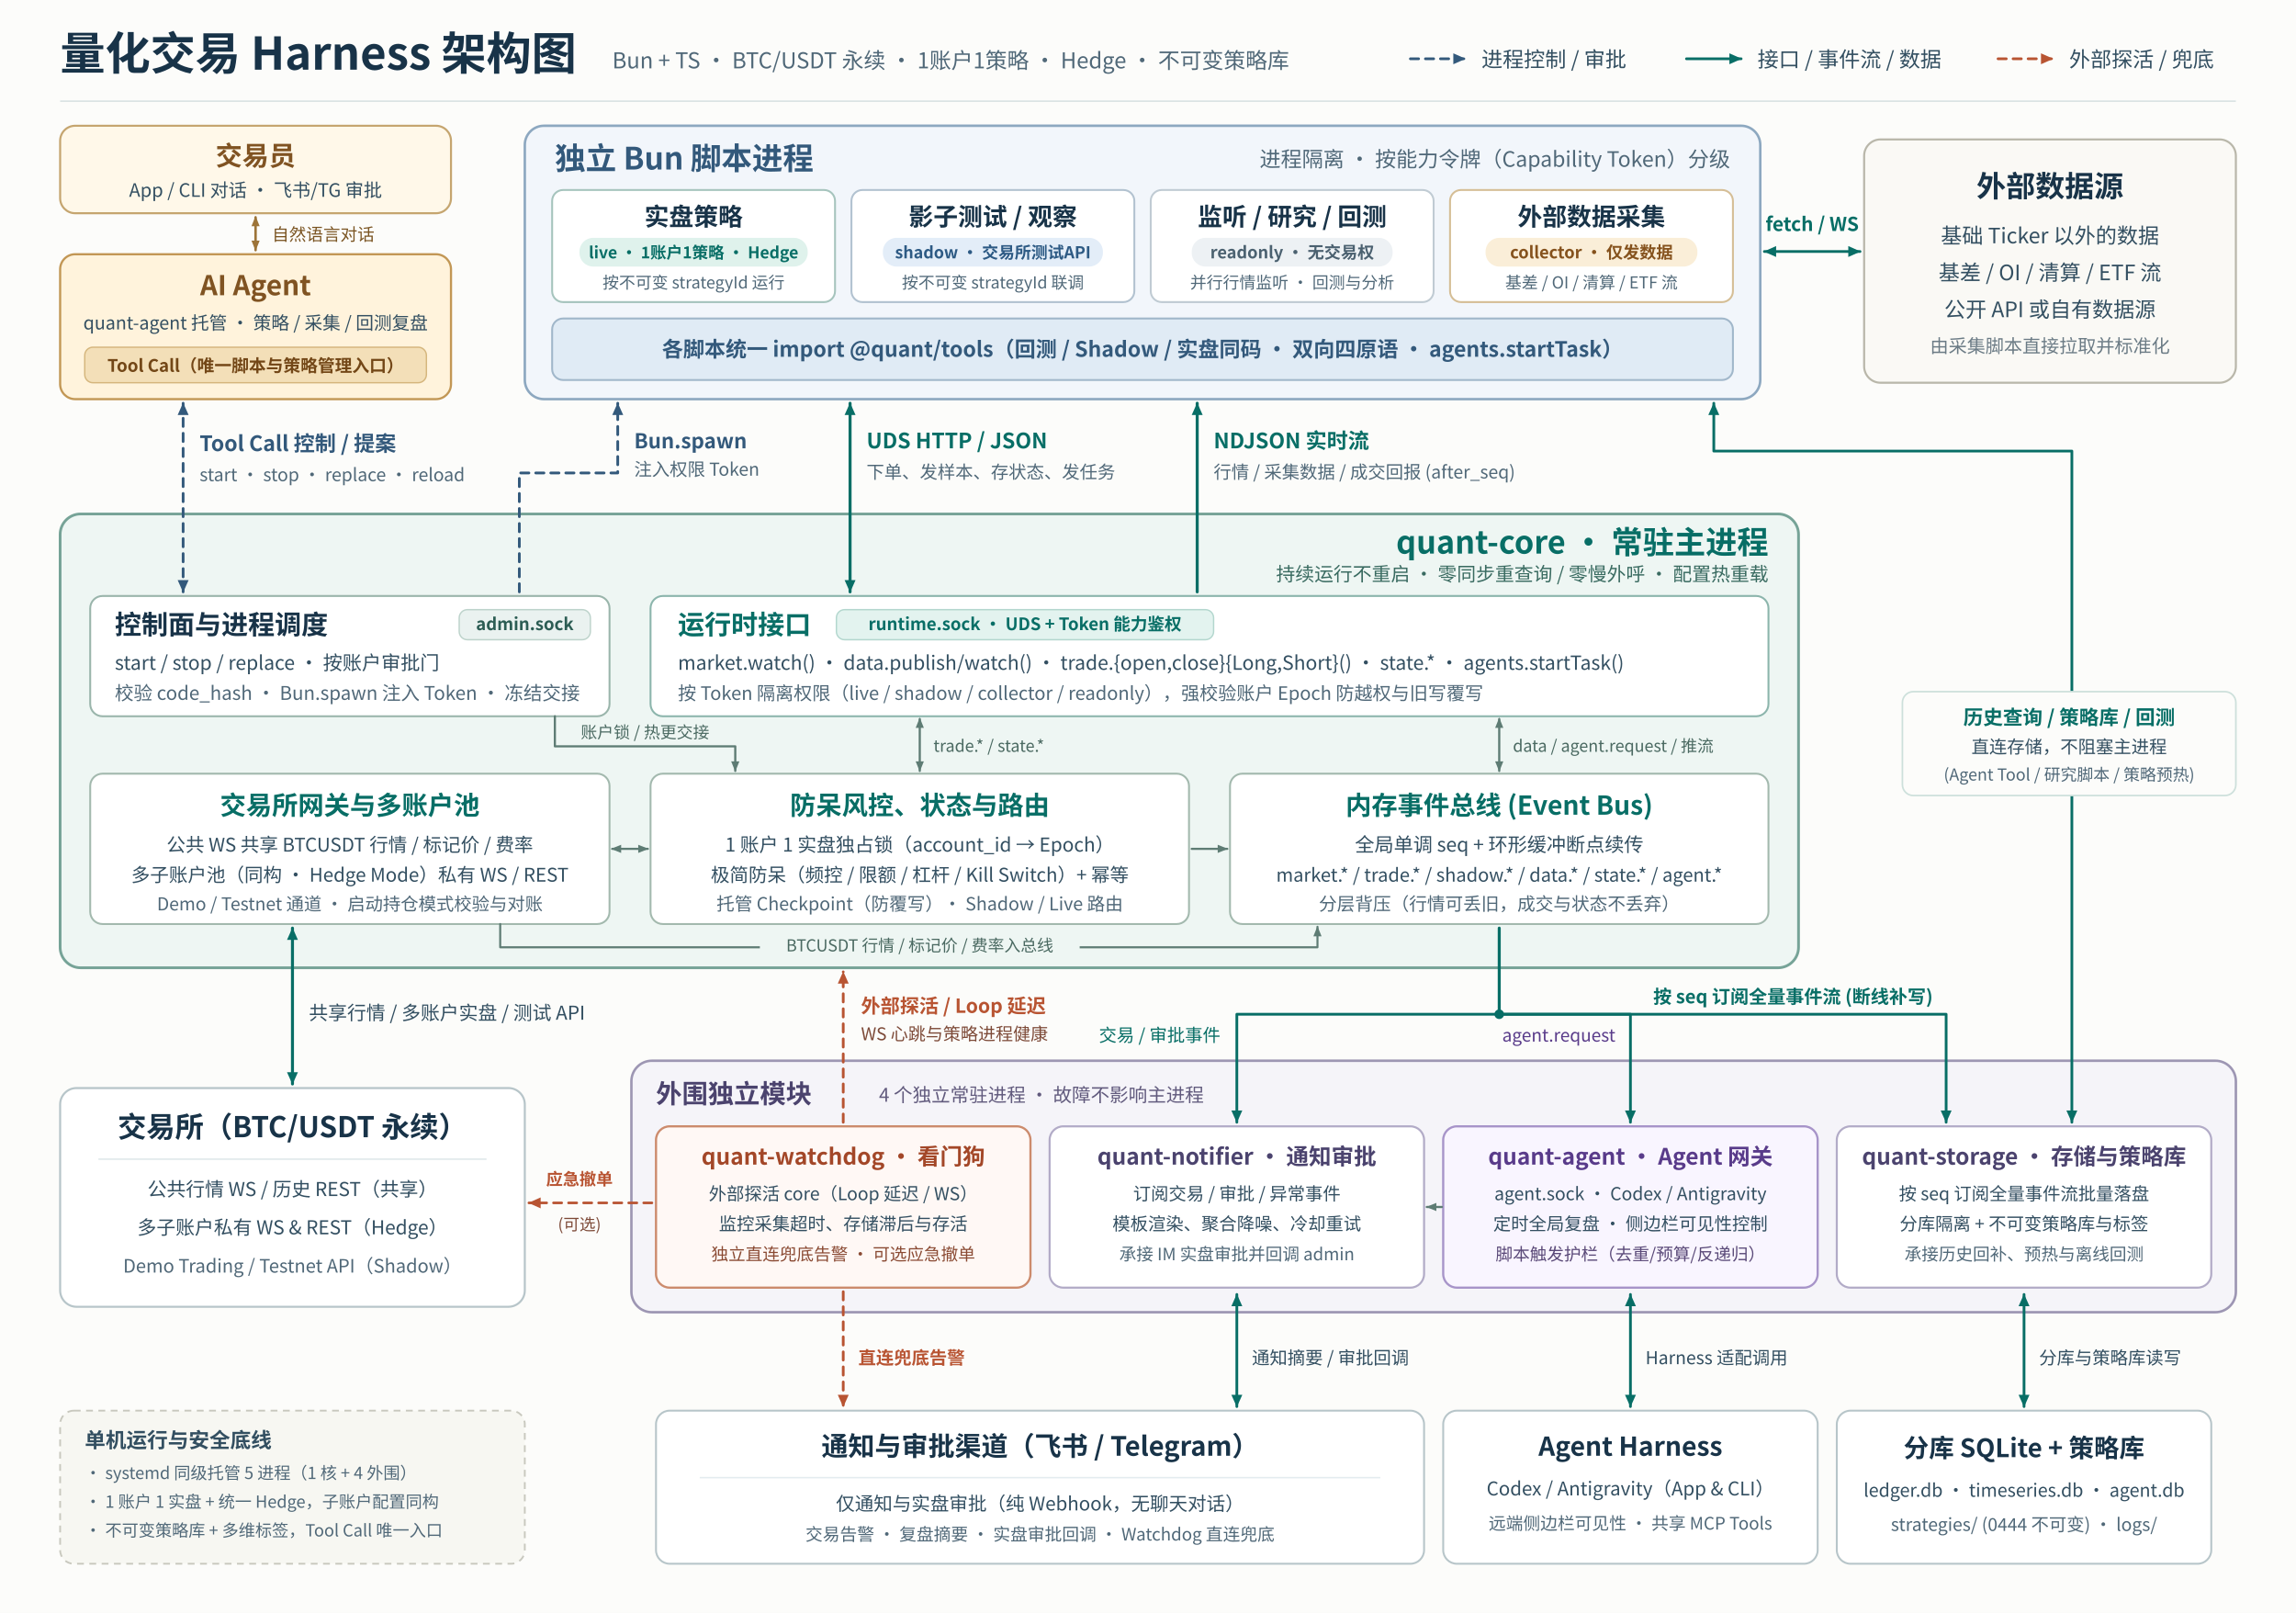
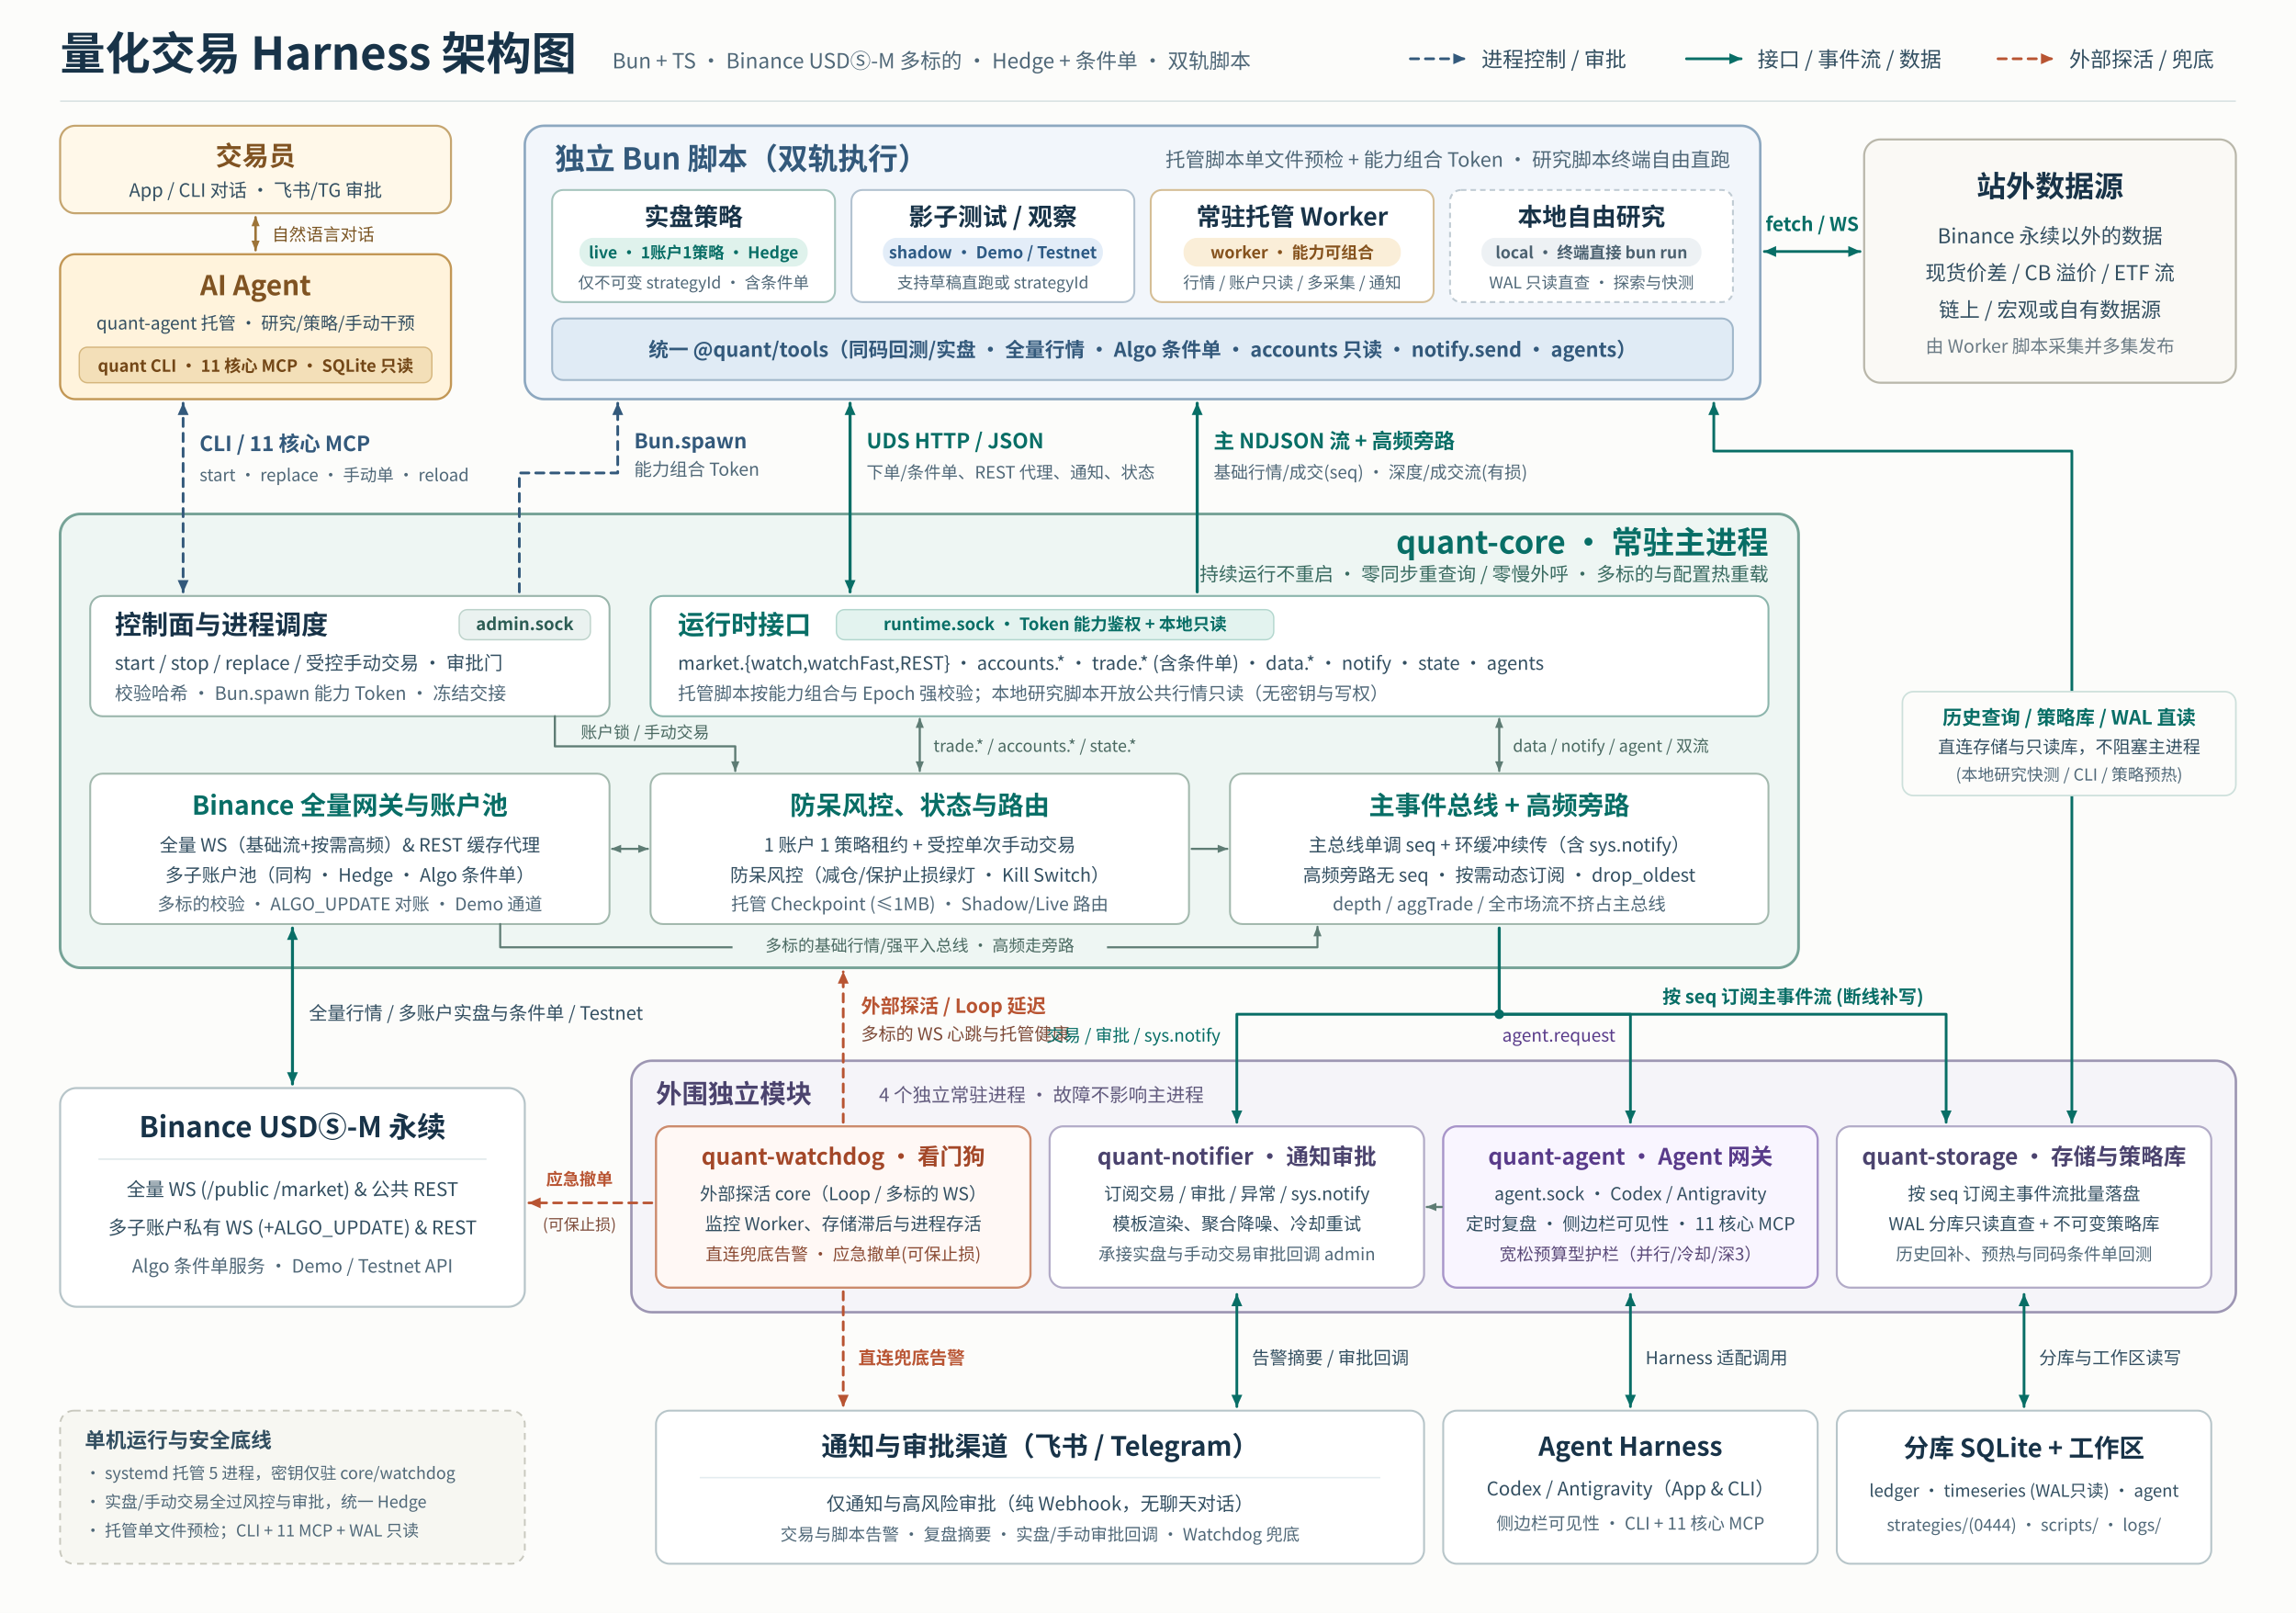
<svg xmlns="http://www.w3.org/2000/svg" width="1680" height="1180" viewBox="0 0 1680 1180" role="img" aria-labelledby="title description">
  <defs>
    <marker id="control" markerUnits="userSpaceOnUse" markerWidth="10" markerHeight="10" refX="8.6" refY="5" orient="auto">
      <path d="M0,1 L9,5 L0,9 Z" fill="#33597b" />
    </marker>
    <marker id="control-start" markerUnits="userSpaceOnUse" markerWidth="10" markerHeight="10" refX="0.4" refY="5" orient="auto">
      <path d="M9,1 L0,5 L9,9 Z" fill="#33597b" />
    </marker>
    <marker id="flow" markerUnits="userSpaceOnUse" markerWidth="10" markerHeight="10" refX="8.6" refY="5" orient="auto">
      <path d="M0,1 L9,5 L0,9 Z" fill="#086e66" />
    </marker>
    <marker id="flow-start" markerUnits="userSpaceOnUse" markerWidth="10" markerHeight="10" refX="0.4" refY="5" orient="auto">
      <path d="M9,1 L0,5 L9,9 Z" fill="#086e66" />
    </marker>
    <marker id="watch" markerUnits="userSpaceOnUse" markerWidth="10" markerHeight="10" refX="8.6" refY="5" orient="auto">
      <path d="M0,1 L9,5 L0,9 Z" fill="#b85432" />
    </marker>
    <marker id="watch-start" markerUnits="userSpaceOnUse" markerWidth="10" markerHeight="10" refX="0.4" refY="5" orient="auto">
      <path d="M9,1 L0,5 L9,9 Z" fill="#b85432" />
    </marker>
    <marker id="inner" markerUnits="userSpaceOnUse" markerWidth="8" markerHeight="8" refX="7" refY="4" orient="auto">
      <path d="M0,1 L7.5,4 L0,7 Z" fill="#5e7c74" />
    </marker>
    <marker id="inner-start" markerUnits="userSpaceOnUse" markerWidth="8" markerHeight="8" refX="1" refY="4" orient="auto">
      <path d="M7.5,1 L0,4 L7.5,7 Z" fill="#5e7c74" />
    </marker>
    <marker id="dialogue" markerUnits="userSpaceOnUse" markerWidth="8" markerHeight="8" refX="7" refY="4" orient="auto">
      <path d="M0,1 L7.5,4 L0,7 Z" fill="#9d7438" />
    </marker>
    <marker id="dialogue-start" markerUnits="userSpaceOnUse" markerWidth="8" markerHeight="8" refX="1" refY="4" orient="auto">
      <path d="M7.5,1 L0,4 L7.5,7 Z" fill="#9d7438" />
    </marker>
  </defs>
  <g font-family="Noto Sans CJK SC, Noto Sans SC, PingFang SC, Microsoft YaHei, sans-serif">
    <rect x="0" y="0" width="1680" height="1180" fill="#fcfcfa" />
    <text x="44" y="51" text-anchor="start" font-size="33" font-weight="700" fill="#183348">量化交易 Harness 架构图</text>
-     <text x="448" y="50" text-anchor="start" font-size="16" font-weight="400" fill="#506878">Bun + TS · BTC/USDT 永续 · 1账户1策略 · Hedge · 不可变策略库</text>
+     <text x="448" y="50" text-anchor="start" font-size="15.2" font-weight="400" fill="#506878">Bun + TS · Binance USDⓈ-M 多标的 · Hedge + 条件单 · 双轨脚本</text>
    <path d="M1032 43 H1072" stroke="#33597b" stroke-width="2" fill="none" stroke-linecap="round" stroke-dasharray="6 5" marker-end="url(#control)" />
    <text x="1084" y="49" text-anchor="start" font-size="15.5" font-weight="400" fill="#334f61">进程控制 / 审批</text>
    <path d="M1234 43 H1274" stroke="#086e66" stroke-width="2" fill="none" stroke-linecap="round" marker-end="url(#flow)" />
    <text x="1286" y="49" text-anchor="start" font-size="15.5" font-weight="400" fill="#334f61">接口 / 事件流 / 数据</text>
    <path d="M1462 43 H1502" stroke="#b85432" stroke-width="2" fill="none" stroke-linecap="round" stroke-dasharray="6 5" marker-end="url(#watch)" />
    <text x="1514" y="49" text-anchor="start" font-size="15.5" font-weight="400" fill="#334f61">外部探活 / 兜底</text>
    <path d="M44 74 H1636" stroke="#d5dfe0" stroke-width="1" fill="none" />
    <rect x="44" y="92" width="286" height="64" rx="11" fill="#fff8e9" stroke="#c5a56f" stroke-width="1.5" />
    <text x="187" y="121" text-anchor="middle" font-size="19.5" font-weight="700" fill="#805322">交易员</text>
    <text x="187" y="144" text-anchor="middle" font-size="13.5" font-weight="400" fill="#334f61">App / CLI 对话 · 飞书/TG 审批</text>
    <path d="M187 159 V183" stroke="#9d7438" stroke-width="1.8" fill="none" stroke-linecap="round" marker-start="url(#dialogue-start)" marker-end="url(#dialogue)" />
    <text x="199" y="176" text-anchor="start" font-size="12.5" font-weight="400" fill="#7a5422">自然语言对话</text>
    <rect x="44" y="186" width="286" height="106" rx="11" fill="#fff3dc" stroke="#c29755" stroke-width="1.6" />
    <text x="187" y="216" text-anchor="middle" font-size="20" font-weight="700" fill="#805322">AI Agent</text>
-     <text x="187" y="241" text-anchor="middle" font-size="13.2" font-weight="400" fill="#334f61">quant-agent 托管 · 策略 / 采集 / 回测复盘</text>
-     <rect x="62" y="254" width="250" height="26" rx="6" fill="#f3dfb8" stroke="#d5b67d" stroke-width="1" />
-     <text x="187" y="272" text-anchor="middle" font-size="12.6" font-weight="700" fill="#734717">Tool Call（唯一脚本与策略管理入口）</text>
+     <text x="187" y="241" text-anchor="middle" font-size="12.8" font-weight="400" fill="#334f61">quant-agent 托管 · 研究/策略/手动干预</text>
+     <rect x="58" y="254" width="258" height="26" rx="6" fill="#f3dfb8" stroke="#d5b67d" stroke-width="1" />
+     <text x="187" y="272" text-anchor="middle" font-size="12.2" font-weight="700" fill="#734717">quant CLI · 11 核心 MCP · SQLite 只读</text>
    <rect x="384" y="92" width="904" height="200" rx="14" fill="#f2f6fb" stroke="#8da8c0" stroke-width="1.8" />
-     <text x="406" y="124" text-anchor="start" font-size="22.5" font-weight="700" fill="#33597b">独立 Bun 脚本进程</text>
-     <text x="1266" y="122" text-anchor="end" font-size="15.5" font-weight="400" fill="#506878">进程隔离 · 按能力令牌（Capability Token）分级</text>
+     <text x="406" y="124" text-anchor="start" font-size="22" font-weight="700" fill="#33597b">独立 Bun 脚本（双轨执行）</text>
+     <text x="1266" y="122" text-anchor="end" font-size="14.5" font-weight="400" fill="#506878">托管脚本单文件预检 + 能力组合 Token · 研究脚本终端自由直跑</text>
    <rect x="404" y="139" width="207" height="82" rx="8" fill="#ffffff" stroke="#a6c4bd" stroke-width="1.4" />
    <text x="507.5" y="165" text-anchor="middle" font-size="18" font-weight="700" fill="#183348">实盘策略</text>
    <rect x="424" y="174" width="167" height="21" rx="10" fill="#dff2ec" />
    <text x="507.5" y="189" text-anchor="middle" font-size="11.8" font-weight="700" fill="#086e66">live · 1账户1策略 · Hedge</text>
-     <text x="507.5" y="211" text-anchor="middle" font-size="12" font-weight="400" fill="#506878">按不可变 strategyId 运行</text>
+     <text x="507.5" y="211" text-anchor="middle" font-size="11.8" font-weight="400" fill="#506878">仅不可变 strategyId · 含条件单</text>
    <rect x="623" y="139" width="207" height="82" rx="8" fill="#ffffff" stroke="#b2c2d0" stroke-width="1.4" />
    <text x="726.5" y="165" text-anchor="middle" font-size="18" font-weight="700" fill="#183348">影子测试 / 观察</text>
    <rect x="646" y="174" width="161" height="21" rx="10" fill="#e3edf8" />
-     <text x="726.5" y="189" text-anchor="middle" font-size="12" font-weight="700" fill="#2d5a84">shadow · 交易所测试API</text>
-     <text x="726.5" y="211" text-anchor="middle" font-size="12" font-weight="400" fill="#506878">按不可变 strategyId 联调</text>
-     <rect x="842" y="139" width="207" height="82" rx="8" fill="#ffffff" stroke="#c0cbd3" stroke-width="1.4" />
-     <text x="945.5" y="165" text-anchor="middle" font-size="18" font-weight="700" fill="#183348">监听 / 研究 / 回测</text>
-     <rect x="872" y="174" width="147" height="21" rx="10" fill="#edf1f4" />
-     <text x="945.5" y="189" text-anchor="middle" font-size="12.2" font-weight="700" fill="#4b6170">readonly · 无交易权</text>
-     <text x="945.5" y="211" text-anchor="middle" font-size="12" font-weight="400" fill="#506878">并行行情监听 · 回测与分析</text>
-     <rect x="1061" y="139" width="207" height="82" rx="8" fill="#ffffff" stroke="#d5be96" stroke-width="1.4" />
-     <text x="1164.5" y="165" text-anchor="middle" font-size="18" font-weight="700" fill="#183348">外部数据采集</text>
-     <rect x="1087" y="174" width="155" height="21" rx="10" fill="#faeed8" />
-     <text x="1164.5" y="189" text-anchor="middle" font-size="12.2" font-weight="700" fill="#85521d">collector · 仅发数据</text>
-     <text x="1164.5" y="211" text-anchor="middle" font-size="12" font-weight="400" fill="#506878">基差 / OI / 清算 / ETF 流</text>
+     <text x="726.5" y="189" text-anchor="middle" font-size="12" font-weight="700" fill="#2d5a84">shadow · Demo / Testnet</text>
+     <text x="726.5" y="211" text-anchor="middle" font-size="11.8" font-weight="400" fill="#506878">支持草稿直跑或 strategyId</text>
+     <rect x="842" y="139" width="207" height="82" rx="8" fill="#ffffff" stroke="#d5be96" stroke-width="1.4" />
+     <text x="945.5" y="165" text-anchor="middle" font-size="18" font-weight="700" fill="#183348">常驻托管 Worker</text>
+     <rect x="866" y="174" width="159" height="21" rx="10" fill="#faeed8" />
+     <text x="945.5" y="189" text-anchor="middle" font-size="12" font-weight="700" fill="#85521d">worker · 能力可组合</text>
+     <text x="945.5" y="211" text-anchor="middle" font-size="11.8" font-weight="400" fill="#506878">行情 / 账户只读 / 多采集 / 通知</text>
+     <rect x="1061" y="139" width="207" height="82" rx="8" fill="#ffffff" stroke="#c0cbd3" stroke-width="1.4" stroke-dasharray="4 3" />
+     <text x="1164.5" y="165" text-anchor="middle" font-size="18" font-weight="700" fill="#183348">本地自由研究</text>
+     <rect x="1084" y="174" width="161" height="21" rx="10" fill="#edf1f4" />
+     <text x="1164.5" y="189" text-anchor="middle" font-size="11.8" font-weight="700" fill="#4b6170">local · 终端直接 bun run</text>
+     <text x="1164.5" y="211" text-anchor="middle" font-size="11.8" font-weight="400" fill="#506878">WAL 只读直查 · 探索与快测</text>
    <rect x="404" y="233" width="864" height="45" rx="8" fill="#e0ebf5" stroke="#a1b7ca" stroke-width="1.4" />
-     <text x="836" y="261" text-anchor="middle" font-size="15.5" font-weight="700" fill="#33597b">各脚本统一 import @quant/tools（回测 / Shadow / 实盘同码 · 双向四原语 · agents.startTask）</text>
+     <text x="836" y="261" text-anchor="middle" font-size="14.6" font-weight="700" fill="#33597b">统一 @quant/tools（同码回测/实盘 · 全量行情 · Algo 条件单 · accounts 只读 · notify.send · agents）</text>
    <rect x="1364" y="102" width="272" height="178" rx="12" fill="#faf9f5" stroke="#b9b7aa" stroke-width="1.5" />
-     <text x="1500" y="144" text-anchor="middle" font-size="21.5" font-weight="700" fill="#183348">外部数据源</text>
-     <text x="1500" y="178" text-anchor="middle" font-size="15.5" font-weight="400" fill="#334f61">基础 Ticker 以外的数据</text>
-     <text x="1500" y="205" text-anchor="middle" font-size="15.5" font-weight="400" fill="#334f61">基差 / OI / 清算 / ETF 流</text>
-     <text x="1500" y="232" text-anchor="middle" font-size="15.5" font-weight="400" fill="#334f61">公开 API 或自有数据源</text>
-     <text x="1500" y="258" text-anchor="middle" font-size="13.5" font-weight="400" fill="#6b7b85">由采集脚本直接拉取并标准化</text>
+     <text x="1500" y="144" text-anchor="middle" font-size="21.5" font-weight="700" fill="#183348">站外数据源</text>
+     <text x="1500" y="178" text-anchor="middle" font-size="15" font-weight="400" fill="#334f61">Binance 永续以外的数据</text>
+     <text x="1500" y="205" text-anchor="middle" font-size="15" font-weight="400" fill="#334f61">现货价差 / CB 溢价 / ETF 流</text>
+     <text x="1500" y="232" text-anchor="middle" font-size="15" font-weight="400" fill="#334f61">链上 / 宏观或自有数据源</text>
+     <text x="1500" y="258" text-anchor="middle" font-size="13.2" font-weight="400" fill="#6b7b85">由 Worker 脚本采集并多集发布</text>
    <rect x="44" y="376" width="1272" height="332" rx="15" fill="#eef6f3" stroke="#76a397" stroke-width="2" />
    <text x="1294" y="405" text-anchor="end" font-size="23" font-weight="700" fill="#086e66">quant-core · 常驻主进程</text>
-     <text x="1294" y="425" text-anchor="end" font-size="14" font-weight="400" fill="#3a6b61">持续运行不重启 · 零同步重查询 / 零慢外呼 · 配置热重载</text>
+     <text x="1294" y="425" text-anchor="end" font-size="14" font-weight="400" fill="#3a6b61">持续运行不重启 · 零同步重查询 / 零慢外呼 · 多标的与配置热重载</text>
    <rect x="66" y="436" width="380" height="88" rx="9" fill="#ffffff" stroke="#9ab5ab" stroke-width="1.4" />
    <text x="84" y="464" text-anchor="start" font-size="19.5" font-weight="700" fill="#183348">控制面与进程调度</text>
    <rect x="336" y="446" width="96" height="22" rx="6" fill="#eaf2f0" stroke="#bdd3cb" stroke-width="1" />
    <text x="384" y="461" text-anchor="middle" font-size="12.5" font-weight="700" fill="#2c5d54">admin.sock</text>
-     <text x="84" y="490" text-anchor="start" font-size="14.2" font-weight="400" fill="#334f61">start / stop / replace · 按账户审批门</text>
-     <text x="84" y="512" text-anchor="start" font-size="13.8" font-weight="400" fill="#506878">校验 code_hash · Bun.spawn 注入 Token · 冻结交接</text>
+     <text x="84" y="490" text-anchor="start" font-size="13.8" font-weight="400" fill="#334f61">start / stop / replace / 受控手动交易 · 审批门</text>
+     <text x="84" y="512" text-anchor="start" font-size="13.4" font-weight="400" fill="#506878">校验哈希 · Bun.spawn 能力 Token · 冻结交接</text>
    <rect x="476" y="436" width="818" height="88" rx="9" fill="#ffffff" stroke="#8cb5ac" stroke-width="1.4" />
    <text x="496" y="464" text-anchor="start" font-size="19.5" font-weight="700" fill="#086e66">运行时接口</text>
-     <rect x="612" y="446" width="276" height="22" rx="6" fill="#e3f3ef" stroke="#b3d7ce" stroke-width="1" />
-     <text x="750" y="461" text-anchor="middle" font-size="12.5" font-weight="700" fill="#086e66">runtime.sock · UDS + Token 能力鉴权</text>
-     <text x="496" y="490" text-anchor="start" font-size="14.2" font-weight="400" fill="#334f61">market.watch() · data.publish/watch() · trade.{open,close}{Long,Short}() · state.* · agents.startTask()</text>
-     <text x="496" y="512" text-anchor="start" font-size="13.5" font-weight="400" fill="#506878">按 Token 隔离权限（live / shadow / collector / readonly），强校验账户 Epoch 防越权与旧写覆写</text>
+     <rect x="612" y="446" width="320" height="22" rx="6" fill="#e3f3ef" stroke="#b3d7ce" stroke-width="1" />
+     <text x="772" y="461" text-anchor="middle" font-size="12.4" font-weight="700" fill="#086e66">runtime.sock · Token 能力鉴权 + 本地只读</text>
+     <text x="496" y="490" text-anchor="start" font-size="13.5" font-weight="400" fill="#334f61">market.{watch,watchFast,REST} · accounts.* · trade.* (含条件单) · data.* · notify · state · agents</text>
+     <text x="496" y="512" text-anchor="start" font-size="13.2" font-weight="400" fill="#506878">托管脚本按能力组合与 Epoch 强校验；本地研究脚本开放公共行情只读（无密钥与写权）</text>
    <rect x="66" y="566" width="380" height="110" rx="9" fill="#ffffff" stroke="#a3b9ae" stroke-width="1.4" />
-     <text x="256" y="596" text-anchor="middle" font-size="19" font-weight="700" fill="#086e66">交易所网关与多账户池</text>
-     <text x="256" y="623" text-anchor="middle" font-size="13.8" font-weight="400" fill="#334f61">公共 WS 共享 BTCUSDT 行情 / 标记价 / 费率</text>
-     <text x="256" y="645" text-anchor="middle" font-size="13.8" font-weight="400" fill="#334f61">多子账户池（同构 · Hedge Mode）私有 WS / REST</text>
-     <text x="256" y="666" text-anchor="middle" font-size="13" font-weight="400" fill="#506878">Demo / Testnet 通道 · 启动持仓模式校验与对账</text>
+     <text x="256" y="596" text-anchor="middle" font-size="19" font-weight="700" fill="#086e66">Binance 全量网关与账户池</text>
+     <text x="256" y="623" text-anchor="middle" font-size="13.4" font-weight="400" fill="#334f61">全量 WS（基础流+按需高频）&amp; REST 缓存代理</text>
+     <text x="256" y="645" text-anchor="middle" font-size="13.4" font-weight="400" fill="#334f61">多子账户池（同构 · Hedge · Algo 条件单）</text>
+     <text x="256" y="666" text-anchor="middle" font-size="12.8" font-weight="400" fill="#506878">多标的校验 · ALGO_UPDATE 对账 · Demo 通道</text>
    <rect x="476" y="566" width="394" height="110" rx="9" fill="#ffffff" stroke="#a3b9ae" stroke-width="1.4" />
    <text x="673" y="596" text-anchor="middle" font-size="19" font-weight="700" fill="#086e66">防呆风控、状态与路由</text>
-     <text x="673" y="623" text-anchor="middle" font-size="14" font-weight="400" fill="#334f61">1 账户 1 实盘独占锁（account_id → Epoch）</text>
-     <text x="673" y="645" text-anchor="middle" font-size="13.8" font-weight="400" fill="#334f61">极简防呆（频控 / 限额 / 杠杆 / Kill Switch）+ 幂等</text>
-     <text x="673" y="666" text-anchor="middle" font-size="13.2" font-weight="400" fill="#506878">托管 Checkpoint（防覆写）· Shadow / Live 路由</text>
+     <text x="673" y="623" text-anchor="middle" font-size="13.6" font-weight="400" fill="#334f61">1 账户 1 策略租约 + 受控单次手动交易</text>
+     <text x="673" y="645" text-anchor="middle" font-size="13.4" font-weight="400" fill="#334f61">防呆风控（减仓/保护止损绿灯 · Kill Switch）</text>
+     <text x="673" y="666" text-anchor="middle" font-size="13" font-weight="400" fill="#506878">托管 Checkpoint (≤1MB) · Shadow/Live 路由</text>
    <rect x="900" y="566" width="394" height="110" rx="9" fill="#ffffff" stroke="#a3b9ae" stroke-width="1.4" />
-     <text x="1097" y="596" text-anchor="middle" font-size="19" font-weight="700" fill="#086e66">内存事件总线 (Event Bus)</text>
-     <text x="1097" y="623" text-anchor="middle" font-size="14.2" font-weight="400" fill="#334f61">全局单调 seq + 环形缓冲断点续传</text>
-     <text x="1097" y="645" text-anchor="middle" font-size="13.5" font-weight="400" fill="#334f61">market.* / trade.* / shadow.* / data.* / state.* / agent.*</text>
-     <text x="1097" y="666" text-anchor="middle" font-size="13.2" font-weight="400" fill="#506878">分层背压（行情可丢旧，成交与状态不丢弃）</text>
+     <text x="1097" y="596" text-anchor="middle" font-size="19" font-weight="700" fill="#086e66">主事件总线 + 高频旁路</text>
+     <text x="1097" y="623" text-anchor="middle" font-size="13.6" font-weight="400" fill="#334f61">主总线单调 seq + 环缓冲续传（含 sys.notify）</text>
+     <text x="1097" y="645" text-anchor="middle" font-size="13.4" font-weight="400" fill="#334f61">高频旁路无 seq · 按需动态订阅 · drop_oldest</text>
+     <text x="1097" y="666" text-anchor="middle" font-size="13" font-weight="400" fill="#506878">depth / aggTrade / 全市场流不挤占主总线</text>
    <path d="M406 524 V546 H538 V564" stroke="#5e7c74" stroke-width="1.6" fill="none" stroke-linecap="round" stroke-linejoin="round" marker-end="url(#inner)" />
-     <text x="472" y="540" text-anchor="middle" font-size="12" font-weight="400" fill="#4a6961">账户锁 / 热更交接</text>
+     <text x="472" y="540" text-anchor="middle" font-size="12" font-weight="400" fill="#4a6961">账户锁 / 手动交易</text>
    <path d="M673 526 V564" stroke="#5e7c74" stroke-width="1.6" fill="none" stroke-linecap="round" marker-start="url(#inner-start)" marker-end="url(#inner)" />
-     <text x="683" y="550" text-anchor="start" font-size="12" font-weight="400" fill="#4a6961">trade.* / state.*</text>
+     <text x="683" y="550" text-anchor="start" font-size="12" font-weight="400" fill="#4a6961">trade.* / accounts.* / state.*</text>
    <path d="M1097 526 V564" stroke="#5e7c74" stroke-width="1.6" fill="none" stroke-linecap="round" marker-start="url(#inner-start)" marker-end="url(#inner)" />
-     <text x="1107" y="550" text-anchor="start" font-size="12" font-weight="400" fill="#4a6961">data / agent.request / 推流</text>
+     <text x="1107" y="550" text-anchor="start" font-size="12" font-weight="400" fill="#4a6961">data / notify / agent / 双流</text>
    <path d="M448 621 H474" stroke="#5e7c74" stroke-width="1.6" fill="none" stroke-linecap="round" marker-start="url(#inner-start)" marker-end="url(#inner)" />
    <path d="M872 621 H898" stroke="#5e7c74" stroke-width="1.6" fill="none" stroke-linecap="round" marker-end="url(#inner)" />
    <path d="M366 676 V693 H964 V678" stroke="#5e7c74" stroke-width="1.5" fill="none" stroke-linecap="round" stroke-linejoin="round" marker-end="url(#inner)" />
-     <rect x="556" y="683" width="234" height="18" rx="4" fill="#eef6f3" />
-     <text x="673" y="696" text-anchor="middle" font-size="12" font-weight="400" fill="#4a6961">BTCUSDT 行情 / 标记价 / 费率入总线</text>
+     <rect x="536" y="683" width="274" height="18" rx="4" fill="#eef6f3" />
+     <text x="673" y="696" text-anchor="middle" font-size="12" font-weight="400" fill="#4a6961">多标的基础行情/强平入总线 · 高频走旁路</text>
    <rect x="44" y="796" width="340" height="160" rx="12" fill="#ffffff" stroke="#b7c5c9" stroke-width="1.5" />
-     <text x="214" y="832" text-anchor="middle" font-size="21" font-weight="700" fill="#183348">交易所（BTC/USDT 永续）</text>
+     <text x="214" y="832" text-anchor="middle" font-size="21" font-weight="700" fill="#183348">Binance USDⓈ-M 永续</text>
    <path d="M72 848 H356" stroke="#e2eaec" stroke-width="1.2" fill="none" />
-     <text x="214" y="875" text-anchor="middle" font-size="14" font-weight="400" fill="#334f61">公共行情 WS / 历史 REST（共享）</text>
-     <text x="214" y="903" text-anchor="middle" font-size="14" font-weight="400" fill="#334f61">多子账户私有 WS &amp; REST（Hedge）</text>
-     <text x="214" y="931" text-anchor="middle" font-size="13.5" font-weight="400" fill="#506878">Demo Trading / Testnet API（Shadow）</text>
+     <text x="214" y="875" text-anchor="middle" font-size="13.8" font-weight="400" fill="#334f61">全量 WS (/public /market) &amp; 公共 REST</text>
+     <text x="214" y="903" text-anchor="middle" font-size="13.8" font-weight="400" fill="#334f61">多子账户私有 WS (+ALGO_UPDATE) &amp; REST</text>
+     <text x="214" y="931" text-anchor="middle" font-size="13.4" font-weight="400" fill="#506878">Algo 条件单服务 · Demo / Testnet API</text>
    <rect x="462" y="776" width="1174" height="184" rx="15" fill="#f5f4f9" stroke="#9d96b3" stroke-width="1.8" />
    <text x="480" y="807" text-anchor="start" font-size="19" font-weight="700" fill="#4b436e">外围独立模块</text>
    <text x="762" y="806" text-anchor="middle" font-size="13.8" font-weight="400" fill="#615a7d">4 个独立常驻进程 · 故障不影响主进程</text>
    <rect x="480" y="824" width="274" height="118" rx="10" fill="#fff8f5" stroke="#cc8b6d" stroke-width="1.6" />
    <text x="617" y="852" text-anchor="middle" font-size="16.5" font-weight="700" fill="#a34728">quant-watchdog · 看门狗</text>
-     <text x="617" y="878" text-anchor="middle" font-size="13" font-weight="400" fill="#334f61">外部探活 core（Loop 延迟 / WS）</text>
-     <text x="617" y="900" text-anchor="middle" font-size="13" font-weight="400" fill="#334f61">监控采集超时、存储滞后与存活</text>
-     <text x="617" y="922" text-anchor="middle" font-size="12.5" font-weight="400" fill="#8a4a33">独立直连兜底告警 · 可选应急撤单</text>
+     <text x="617" y="878" text-anchor="middle" font-size="13" font-weight="400" fill="#334f61">外部探活 core（Loop / 多标的 WS）</text>
+     <text x="617" y="900" text-anchor="middle" font-size="13" font-weight="400" fill="#334f61">监控 Worker、存储滞后与进程存活</text>
+     <text x="617" y="922" text-anchor="middle" font-size="12.5" font-weight="400" fill="#8a4a33">直连兜底告警 · 应急撤单(可保止损)</text>
    <rect x="768" y="824" width="274" height="118" rx="10" fill="#ffffff" stroke="#b2abc7" stroke-width="1.5" />
    <text x="905" y="852" text-anchor="middle" font-size="16.5" font-weight="700" fill="#4b436e">quant-notifier · 通知审批</text>
-     <text x="905" y="878" text-anchor="middle" font-size="13" font-weight="400" fill="#334f61">订阅交易 / 审批 / 异常事件</text>
+     <text x="905" y="878" text-anchor="middle" font-size="13" font-weight="400" fill="#334f61">订阅交易 / 审批 / 异常 / sys.notify</text>
    <text x="905" y="900" text-anchor="middle" font-size="13" font-weight="400" fill="#334f61">模板渲染、聚合降噪、冷却重试</text>
-     <text x="905" y="922" text-anchor="middle" font-size="12.5" font-weight="400" fill="#506878">承接 IM 实盘审批并回调 admin</text>
+     <text x="905" y="922" text-anchor="middle" font-size="12.5" font-weight="400" fill="#506878">承接实盘与手动交易审批回调 admin</text>
    <rect x="1056" y="824" width="274" height="118" rx="10" fill="#f9f5ff" stroke="#a794c9" stroke-width="1.6" />
    <text x="1193" y="852" text-anchor="middle" font-size="16.5" font-weight="700" fill="#593b8a">quant-agent · Agent 网关</text>
    <text x="1193" y="878" text-anchor="middle" font-size="13" font-weight="400" fill="#334f61">agent.sock · Codex / Antigravity</text>
-     <text x="1193" y="900" text-anchor="middle" font-size="13" font-weight="400" fill="#334f61">定时全局复盘 · 侧边栏可见性控制</text>
-     <text x="1193" y="922" text-anchor="middle" font-size="12.5" font-weight="400" fill="#5a4978">脚本触发护栏（去重/预算/反递归）</text>
+     <text x="1193" y="900" text-anchor="middle" font-size="13" font-weight="400" fill="#334f61">定时复盘 · 侧边栏可见性 · 11 核心 MCP</text>
+     <text x="1193" y="922" text-anchor="middle" font-size="12.5" font-weight="400" fill="#5a4978">宽松预算型护栏（并行/冷却/深3）</text>
    <rect x="1344" y="824" width="274" height="118" rx="10" fill="#ffffff" stroke="#b2abc7" stroke-width="1.5" />
    <text x="1481" y="852" text-anchor="middle" font-size="16.5" font-weight="700" fill="#4b436e">quant-storage · 存储与策略库</text>
-     <text x="1481" y="878" text-anchor="middle" font-size="13" font-weight="400" fill="#334f61">按 seq 订阅全量事件流批量落盘</text>
-     <text x="1481" y="900" text-anchor="middle" font-size="13" font-weight="400" fill="#334f61">分库隔离 + 不可变策略库与标签</text>
-     <text x="1481" y="922" text-anchor="middle" font-size="12.5" font-weight="400" fill="#506878">承接历史回补、预热与离线回测</text>
+     <text x="1481" y="878" text-anchor="middle" font-size="13" font-weight="400" fill="#334f61">按 seq 订阅主事件流批量落盘</text>
+     <text x="1481" y="900" text-anchor="middle" font-size="13" font-weight="400" fill="#334f61">WAL 分库只读直查 + 不可变策略库</text>
+     <text x="1481" y="922" text-anchor="middle" font-size="12.5" font-weight="400" fill="#506878">历史回补、预热与同码条件单回测</text>
    <rect x="44" y="1032" width="340" height="112" rx="10" fill="#f7f7f2" stroke="#c8c8be" stroke-width="1.3" stroke-dasharray="5 4" />
    <text x="62" y="1059" text-anchor="start" font-size="15.2" font-weight="700" fill="#334f61">单机运行与安全底线</text>
-     <text x="62" y="1082" text-anchor="start" font-size="12.2" font-weight="400" fill="#506878">· systemd 同级托管 5 进程（1 核 + 4 外围）</text>
-     <text x="62" y="1103" text-anchor="start" font-size="12.2" font-weight="400" fill="#506878">· 1 账户 1 实盘 + 统一 Hedge，子账户配置同构</text>
-     <text x="62" y="1124" text-anchor="start" font-size="12.2" font-weight="400" fill="#506878">· 不可变策略库 + 多维标签，Tool Call 唯一入口</text>
+     <text x="62" y="1082" text-anchor="start" font-size="12" font-weight="400" fill="#506878">· systemd 托管 5 进程，密钥仅驻 core/watchdog</text>
+     <text x="62" y="1103" text-anchor="start" font-size="12" font-weight="400" fill="#506878">· 实盘/手动交易全过风控与审批，统一 Hedge</text>
+     <text x="62" y="1124" text-anchor="start" font-size="12" font-weight="400" fill="#506878">· 托管单文件预检；CLI + 11 MCP + WAL 只读</text>
    <rect x="480" y="1032" width="562" height="112" rx="10" fill="#ffffff" stroke="#b7c5c9" stroke-width="1.4" />
    <text x="761" y="1065" text-anchor="middle" font-size="19.5" font-weight="700" fill="#183348">通知与审批渠道（飞书 / Telegram）</text>
    <path d="M512 1081 H1010" stroke="#e4ecef" stroke-width="1.1" fill="none" />
-     <text x="761" y="1105" text-anchor="middle" font-size="13.8" font-weight="400" fill="#334f61">仅通知与实盘审批（纯 Webhook，无聊天对话）</text>
-     <text x="761" y="1127" text-anchor="middle" font-size="12.6" font-weight="400" fill="#506878">交易告警 · 复盘摘要 · 实盘审批回调 · Watchdog 直连兜底</text>
+     <text x="761" y="1105" text-anchor="middle" font-size="13.8" font-weight="400" fill="#334f61">仅通知与高风险审批（纯 Webhook，无聊天对话）</text>
+     <text x="761" y="1127" text-anchor="middle" font-size="12.4" font-weight="400" fill="#506878">交易与脚本告警 · 复盘摘要 · 实盘/手动审批回调 · Watchdog 兜底</text>
    <rect x="1056" y="1032" width="274" height="112" rx="10" fill="#ffffff" stroke="#b7c5c9" stroke-width="1.4" />
    <text x="1193" y="1065" text-anchor="middle" font-size="19" font-weight="700" fill="#183348">Agent Harness</text>
    <text x="1193" y="1094" text-anchor="middle" font-size="13.8" font-weight="400" fill="#334f61">Codex / Antigravity（App &amp; CLI）</text>
-     <text x="1193" y="1119" text-anchor="middle" font-size="12.6" font-weight="400" fill="#506878">远端侧边栏可见性 · 共享 MCP Tools</text>
+     <text x="1193" y="1119" text-anchor="middle" font-size="12.6" font-weight="400" fill="#506878">侧边栏可见性 · CLI + 11 核心 MCP</text>
    <rect x="1344" y="1032" width="274" height="112" rx="10" fill="#ffffff" stroke="#b7c5c9" stroke-width="1.4" />
-     <text x="1481" y="1066" text-anchor="middle" font-size="18.5" font-weight="700" fill="#183348">分库 SQLite + 策略库</text>
-     <text x="1481" y="1095" text-anchor="middle" font-size="13.2" font-weight="400" fill="#334f61">ledger.db · timeseries.db · agent.db</text>
-     <text x="1481" y="1120" text-anchor="middle" font-size="13" font-weight="400" fill="#506878">strategies/ (0444 不可变) · logs/</text>
+     <text x="1481" y="1066" text-anchor="middle" font-size="18.5" font-weight="700" fill="#183348">分库 SQLite + 工作区</text>
+     <text x="1481" y="1095" text-anchor="middle" font-size="12.4" font-weight="400" fill="#334f61">ledger · timeseries (WAL只读) · agent</text>
+     <text x="1481" y="1120" text-anchor="middle" font-size="12.2" font-weight="400" fill="#506878">strategies/(0444) · scripts/ · logs/</text>
    <path d="M1291 184 H1361" stroke="#086e66" stroke-width="2" fill="none" stroke-linecap="round" marker-start="url(#flow-start)" marker-end="url(#flow)" />
    <text x="1326" y="169" text-anchor="middle" font-size="14" font-weight="700" fill="#086e66">fetch / WS</text>
    <path d="M134 295 V433" stroke="#33597b" stroke-width="2" fill="none" stroke-linecap="round" stroke-dasharray="6 5" marker-start="url(#control-start)" marker-end="url(#control)" />
-     <text x="146" y="330" text-anchor="start" font-size="15.5" font-weight="700" fill="#33597b">Tool Call 控制 / 提案</text>
-     <text x="146" y="352" text-anchor="start" font-size="13" font-weight="400" fill="#506878">start · stop · replace · reload</text>
+     <text x="146" y="330" text-anchor="start" font-size="15.2" font-weight="700" fill="#33597b">CLI / 11 核心 MCP</text>
+     <text x="146" y="352" text-anchor="start" font-size="12.4" font-weight="400" fill="#506878">start · replace · 手动单 · reload</text>
    <path d="M380 433 V346 H452 V295" stroke="#33597b" stroke-width="2" fill="none" stroke-linecap="round" stroke-linejoin="round" stroke-dasharray="6 5" marker-end="url(#control)" />
    <text x="464" y="328" text-anchor="start" font-size="15" font-weight="700" fill="#33597b">Bun.spawn</text>
-     <text x="464" y="348" text-anchor="start" font-size="13" font-weight="400" fill="#506878">注入权限 Token</text>
+     <text x="464" y="348" text-anchor="start" font-size="13" font-weight="400" fill="#506878">能力组合 Token</text>
    <path d="M622 295 V433" stroke="#086e66" stroke-width="2.2" fill="none" stroke-linecap="round" marker-start="url(#flow-start)" marker-end="url(#flow)" />
-     <text x="634" y="328" text-anchor="start" font-size="15.5" font-weight="700" fill="#086e66">UDS HTTP / JSON</text>
-     <text x="634" y="350" text-anchor="start" font-size="13" font-weight="400" fill="#506878">下单、发样本、存状态、发任务</text>
+     <text x="634" y="328" text-anchor="start" font-size="15.2" font-weight="700" fill="#086e66">UDS HTTP / JSON</text>
+     <text x="634" y="350" text-anchor="start" font-size="12.4" font-weight="400" fill="#506878">下单/条件单、REST 代理、通知、状态</text>
    <path d="M876 433 V295" stroke="#086e66" stroke-width="2.2" fill="none" stroke-linecap="round" marker-end="url(#flow)" />
-     <text x="888" y="328" text-anchor="start" font-size="15.5" font-weight="700" fill="#086e66">NDJSON 实时流</text>
-     <text x="888" y="350" text-anchor="start" font-size="13" font-weight="400" fill="#506878">行情 / 采集数据 / 成交回报 (after_seq)</text>
+     <text x="888" y="328" text-anchor="start" font-size="15.2" font-weight="700" fill="#086e66">主 NDJSON 流 + 高频旁路</text>
+     <text x="888" y="350" text-anchor="start" font-size="12.6" font-weight="400" fill="#506878">基础行情/成交(seq) · 深度/成交流(有损)</text>
    <path d="M1254 295 V330 H1516 V821" stroke="#086e66" stroke-width="2" fill="none" stroke-linecap="round" stroke-linejoin="round" marker-start="url(#flow-start)" marker-end="url(#flow)" />
    <rect x="1392" y="506" width="244" height="76" rx="8" fill="#fcfcfa" stroke="#cde0db" stroke-width="1.2" />
-     <text x="1514" y="530" text-anchor="middle" font-size="14.5" font-weight="700" fill="#086e66">历史查询 / 策略库 / 回测</text>
-     <text x="1514" y="551" text-anchor="middle" font-size="13" font-weight="400" fill="#334f61">直连存储，不阻塞主进程</text>
-     <text x="1514" y="571" text-anchor="middle" font-size="12" font-weight="400" fill="#506878">(Agent Tool / 研究脚本 / 策略预热)</text>
+     <text x="1514" y="530" text-anchor="middle" font-size="14.2" font-weight="700" fill="#086e66">历史查询 / 策略库 / WAL 直读</text>
+     <text x="1514" y="551" text-anchor="middle" font-size="12.8" font-weight="400" fill="#334f61">直连存储与只读库，不阻塞主进程</text>
+     <text x="1514" y="571" text-anchor="middle" font-size="12" font-weight="400" fill="#506878">(本地研究快测 / CLI / 策略预热)</text>
    <path d="M214 679 V793" stroke="#086e66" stroke-width="2.2" fill="none" stroke-linecap="round" marker-start="url(#flow-start)" marker-end="url(#flow)" />
-     <text x="226" y="746" text-anchor="start" font-size="14" font-weight="400" fill="#334f61">共享行情 / 多账户实盘 / 测试 API</text>
+     <text x="226" y="746" text-anchor="start" font-size="13.5" font-weight="400" fill="#334f61">全量行情 / 多账户实盘与条件单 / Testnet</text>
    <path d="M617 821 V711" stroke="#b85432" stroke-width="2" fill="none" stroke-linecap="round" stroke-dasharray="6 5" marker-end="url(#watch)" />
    <text x="630" y="741" text-anchor="start" font-size="14.2" font-weight="700" fill="#b85432">外部探活 / Loop 延迟</text>
-     <text x="630" y="761" text-anchor="start" font-size="12.8" font-weight="400" fill="#7d4a38">WS 心跳与策略进程健康</text>
+     <text x="630" y="761" text-anchor="start" font-size="12.8" font-weight="400" fill="#7d4a38">多标的 WS 心跳与托管健康</text>
    <path d="M477 880 H387" stroke="#b85432" stroke-width="1.9" fill="none" stroke-linecap="round" stroke-dasharray="6 5" marker-end="url(#watch)" />
    <text x="424" y="867" text-anchor="middle" font-size="12.2" font-weight="700" fill="#b85432">应急撤单</text>
-     <text x="424" y="900" text-anchor="middle" font-size="11.8" font-weight="400" fill="#7d4a38">(可选)</text>
+     <text x="424" y="900" text-anchor="middle" font-size="11.5" font-weight="400" fill="#7d4a38">(可保止损)</text>
    <path d="M1097 679 V742" stroke="#086e66" stroke-width="2.2" fill="none" stroke-linecap="round" />
    <circle cx="1097" cy="742" r="3.5" fill="#086e66" />
    <path d="M1097 742 H905 V821" stroke="#086e66" stroke-width="2" fill="none" stroke-linecap="round" stroke-linejoin="round" marker-end="url(#flow)" />
-     <text x="893" y="762" text-anchor="end" font-size="13" font-weight="400" fill="#086e66">交易 / 审批事件</text>
+     <text x="893" y="762" text-anchor="end" font-size="12.6" font-weight="400" fill="#086e66">交易 / 审批 / sys.notify</text>
    <path d="M1097 742 H1193 V821" stroke="#086e66" stroke-width="2" fill="none" stroke-linecap="round" stroke-linejoin="round" marker-end="url(#flow)" />
    <text x="1182" y="762" text-anchor="end" font-size="12.8" font-weight="400" fill="#593b8a">agent.request</text>
    <path d="M1097 742 H1424 V821" stroke="#086e66" stroke-width="2" fill="none" stroke-linecap="round" stroke-linejoin="round" marker-end="url(#flow)" />
-     <text x="1312" y="734" text-anchor="middle" font-size="13.5" font-weight="700" fill="#086e66">按 seq 订阅全量事件流 (断线补写)</text>
+     <text x="1312" y="734" text-anchor="middle" font-size="13.5" font-weight="700" fill="#086e66">按 seq 订阅主事件流 (断线补写)</text>
    <path d="M617 945 V1029" stroke="#b85432" stroke-width="2" fill="none" stroke-linecap="round" stroke-dasharray="6 5" marker-end="url(#watch)" />
    <text x="628" y="998" text-anchor="start" font-size="13" font-weight="700" fill="#b85432">直连兜底告警</text>
    <path d="M905 947 V1029" stroke="#086e66" stroke-width="2" fill="none" stroke-linecap="round" marker-start="url(#flow-start)" marker-end="url(#flow)" />
-     <text x="916" y="998" text-anchor="start" font-size="13" font-weight="400" fill="#334f61">通知摘要 / 审批回调</text>
+     <text x="916" y="998" text-anchor="start" font-size="13" font-weight="400" fill="#334f61">告警摘要 / 审批回调</text>
    <path d="M1055 883 H1044" stroke="#5e7c74" stroke-width="1.6" fill="none" stroke-linecap="round" marker-end="url(#inner)" />
    <path d="M1193 947 V1029" stroke="#086e66" stroke-width="2" fill="none" stroke-linecap="round" marker-start="url(#flow-start)" marker-end="url(#flow)" />
    <text x="1204" y="998" text-anchor="start" font-size="13" font-weight="400" fill="#334f61">Harness 适配调用</text>
    <path d="M1481 947 V1029" stroke="#086e66" stroke-width="2" fill="none" stroke-linecap="round" marker-start="url(#flow-start)" marker-end="url(#flow)" />
-     <text x="1492" y="998" text-anchor="start" font-size="13" font-weight="400" fill="#334f61">分库与策略库读写</text>
+     <text x="1492" y="998" text-anchor="start" font-size="13" font-weight="400" fill="#334f61">分库与工作区读写</text>
  </g>
</svg>
